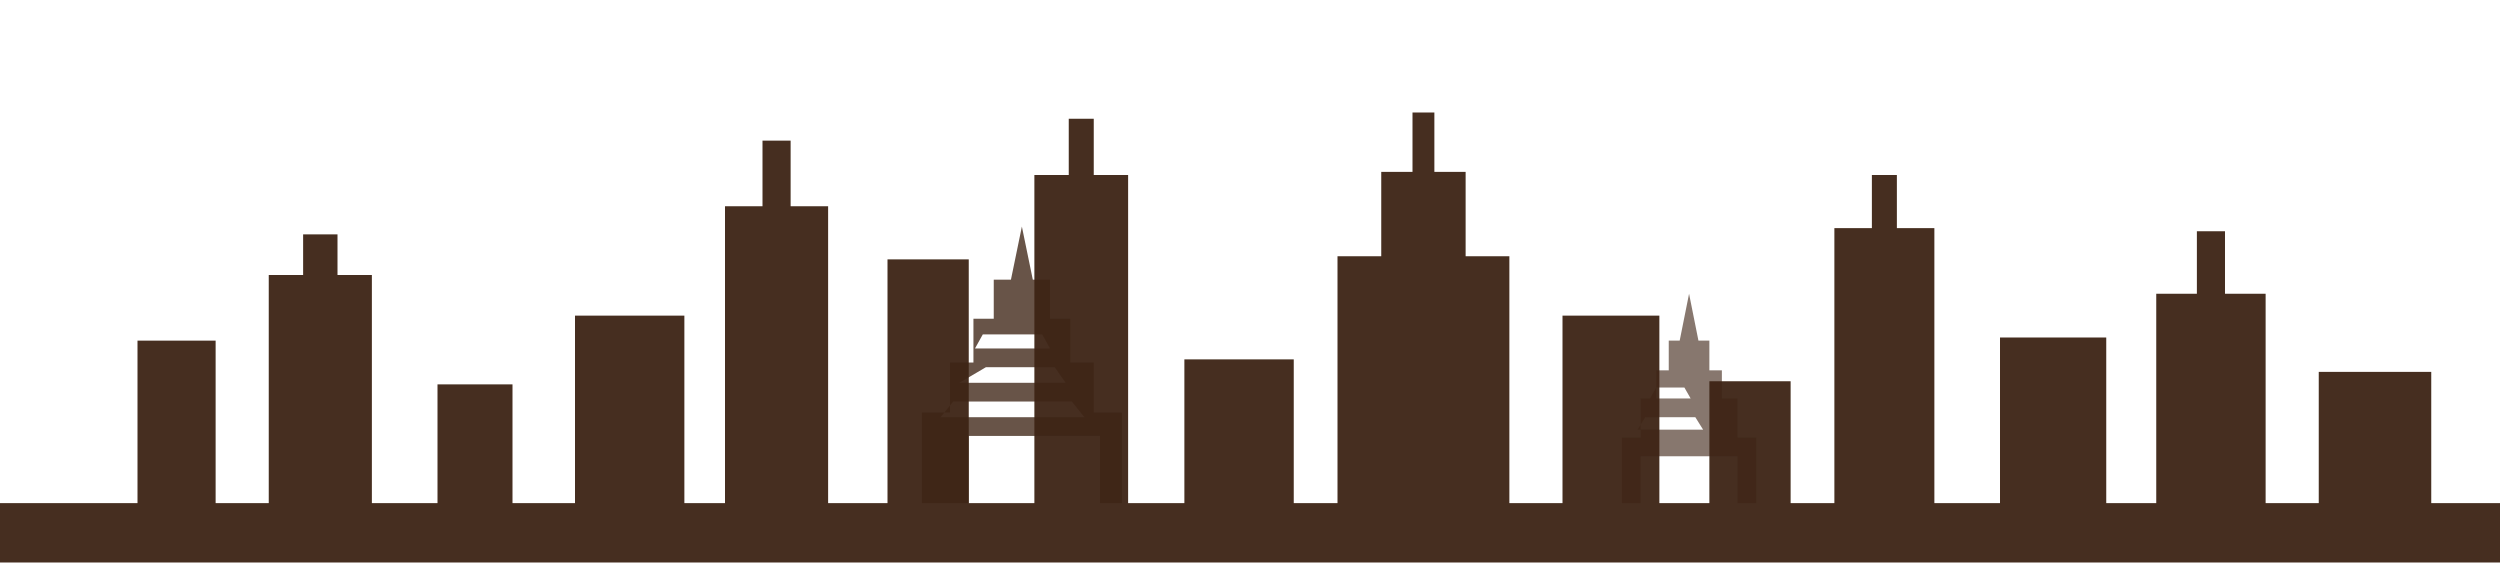
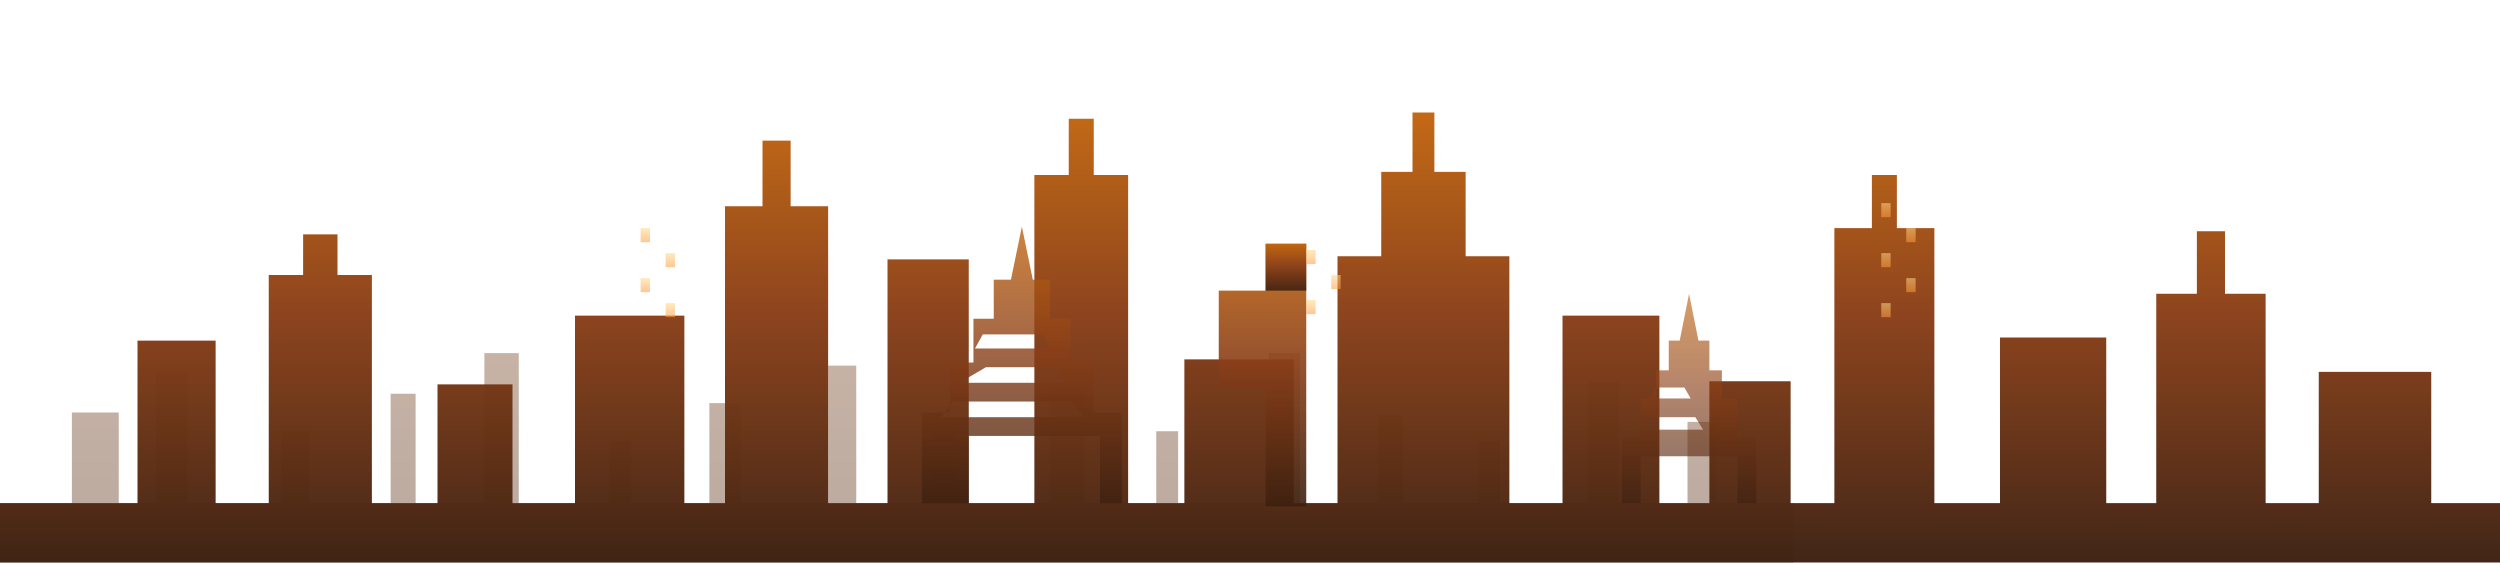
<svg xmlns="http://www.w3.org/2000/svg" viewBox="0 0 1600 360" role="img" aria-label="Bangkok skyline silhouette">
-   <g fill="#3d2415">
-     <path opacity=".95" d="M0 322h88v-104h50v104h34V176h22v-26h22v26h22v146h42v-76h48v76h40V202h70v120h26V132h24v-42h18v42h24v190h38v-156h52v156h42V112h22V76h16V112h22v210h36v-92h70v92h28V164h28v-54h20V72h14v38h20v54h28v158h34v-120h62v120h32v-78h52v78h28v-176h24v-34h16v34h24v176h42v-106h68v106h32V188h26v-40h18v40h26v134h34v-84h72v84h54V214h58v108h88v38H0z" />
-     <path opacity=".78" d="M590 322v-58h18v-32h15v-28h13v-25h11l7-34 7 34h11v25h13v28h15v32h18v58h-14v-43h-84v43zm12-55h92l-8-10h-76zm12-22h68l-7-10h-44zm10-22h48l-5-9h-38z" />
-     <path opacity=".62" d="M1038 322v-42h12v-25h10v-18h8v-19h7l6-30 6 30h7v19h8v18h10v25h12v42h-12v-30h-62v30zm10-47h42l-5-8h-32zm8-20h26l-4-7h-18z" />
+   <defs>
+     <linearGradient id="peepsSkylineFar" x1="0" y1="0" x2="0" y2="1">
+       <stop offset="0" stop-color="#7a4a2a" />
+       <stop offset="1" stop-color="#5a3018" />
+     </linearGradient>
+     <linearGradient id="peepsSkylineNear" x1="0" y1="0" x2="0" y2="1">
+       <stop offset="0" stop-color="#c1650f" />
+       <stop offset=".45" stop-color="#8a3f18" />
+       <stop offset="1" stop-color="#3d2010" />
+     </linearGradient>
+     <linearGradient id="peepsWindowGlow" x1="0" y1="0" x2="0" y2="1">
+       <stop offset="0" stop-color="#ffd98a" />
+       <stop offset="1" stop-color="#ff9a3d" />
+     </linearGradient>
+   </defs>
+   <g fill="url(#peepsSkylineFar)" opacity=".42">
+     <path d="M0 322h46v-58h30v58h24v-84h20v84h60v-46h18v46h52v-70h16v70h44v-96h22v96h58v-40h14v40h50v-64h20v64h56v-88h18v88h48v-52h16v52h60v-72h22v72h46v-46h14v46h58v-96h20v96h50v-56h16v56h48v-40h14v40h56v-78h20v78h44v-52h18v52h50v38H0z" />
+   </g>
+   <g fill="url(#peepsSkylineNear)">
+     <path opacity=".97" d="M0 322h88v-104h50v104h34V176h22v-26h22v26h22v146h42v-76h48v76h40V202h70v120h26V132h24v-42h18v42h24v190h38v-156h52v156h42V112h22V76h16V112h22v210h36v-92h70v92h28V164h28v-54h20V72h14v38h20v54h28v158h34v-120h62v120h32v-78h52v78h28v-176h24v-34h16v34h24v176h42v-106h68v106h32V188h26v-40h18v40h26v134h34v-84h72v84h54V214h58v108h88v38H0z" />
+     <path opacity=".8" d="M590 322v-58h18v-32h15v-28h13v-25h11l7-34 7 34h11v25h13v28h15v32h18v58h-14v-43h-84v43zm12-55h92l-8-10h-76zm12-22h68l-7-10h-44zm10-22h48l-5-9h-38z" />
+     <path opacity=".64" d="M1038 322v-42h12v-25h10v-18h8v-19h7l6-30 6 30h7v19h8v18h10v25h12v42h-12v-30h-62v30zm10-47h42l-5-8h-32zm8-20h26l-4-7h-18z" />
+     <path opacity=".9" d="M780 322V186h30v-30h26v168h-26v-76h-30v76z" />
+     <rect opacity=".9" x="810" y="156" width="26" height="30" />
+   </g>
+   <g fill="url(#peepsWindowGlow)" opacity=".55">
+     <rect x="836" y="160" width="6" height="9" />
+     <rect x="852" y="176" width="6" height="9" />
+     <rect x="836" y="192" width="6" height="9" />
+     <rect x="410" y="146" width="6" height="9" />
+     <rect x="426" y="162" width="6" height="9" />
+     <rect x="410" y="178" width="6" height="9" />
+     <rect x="426" y="194" width="6" height="9" />
+     <rect x="1204" y="130" width="6" height="9" />
+     <rect x="1220" y="146" width="6" height="9" />
+     <rect x="1204" y="162" width="6" height="9" />
+     <rect x="1220" y="178" width="6" height="9" />
+     <rect x="1204" y="194" width="6" height="9" />
  </g>
</svg>
